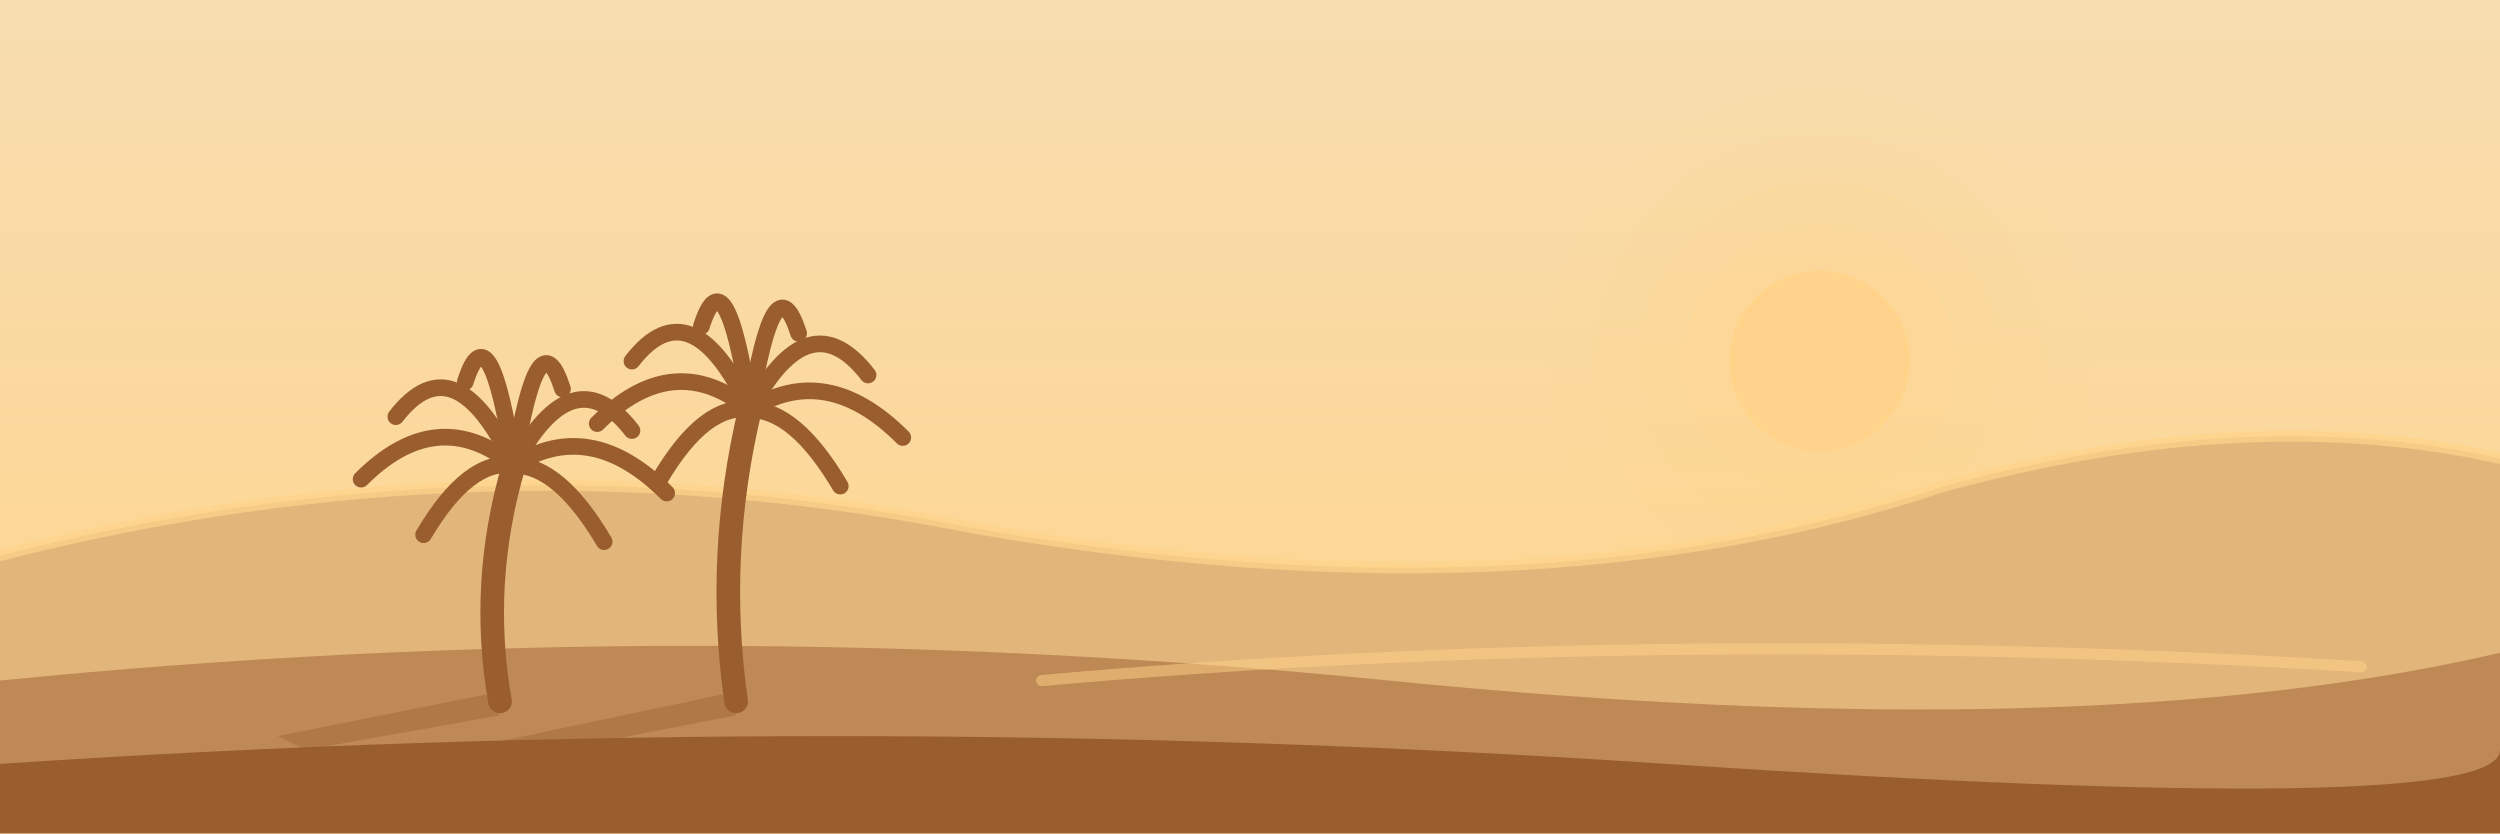
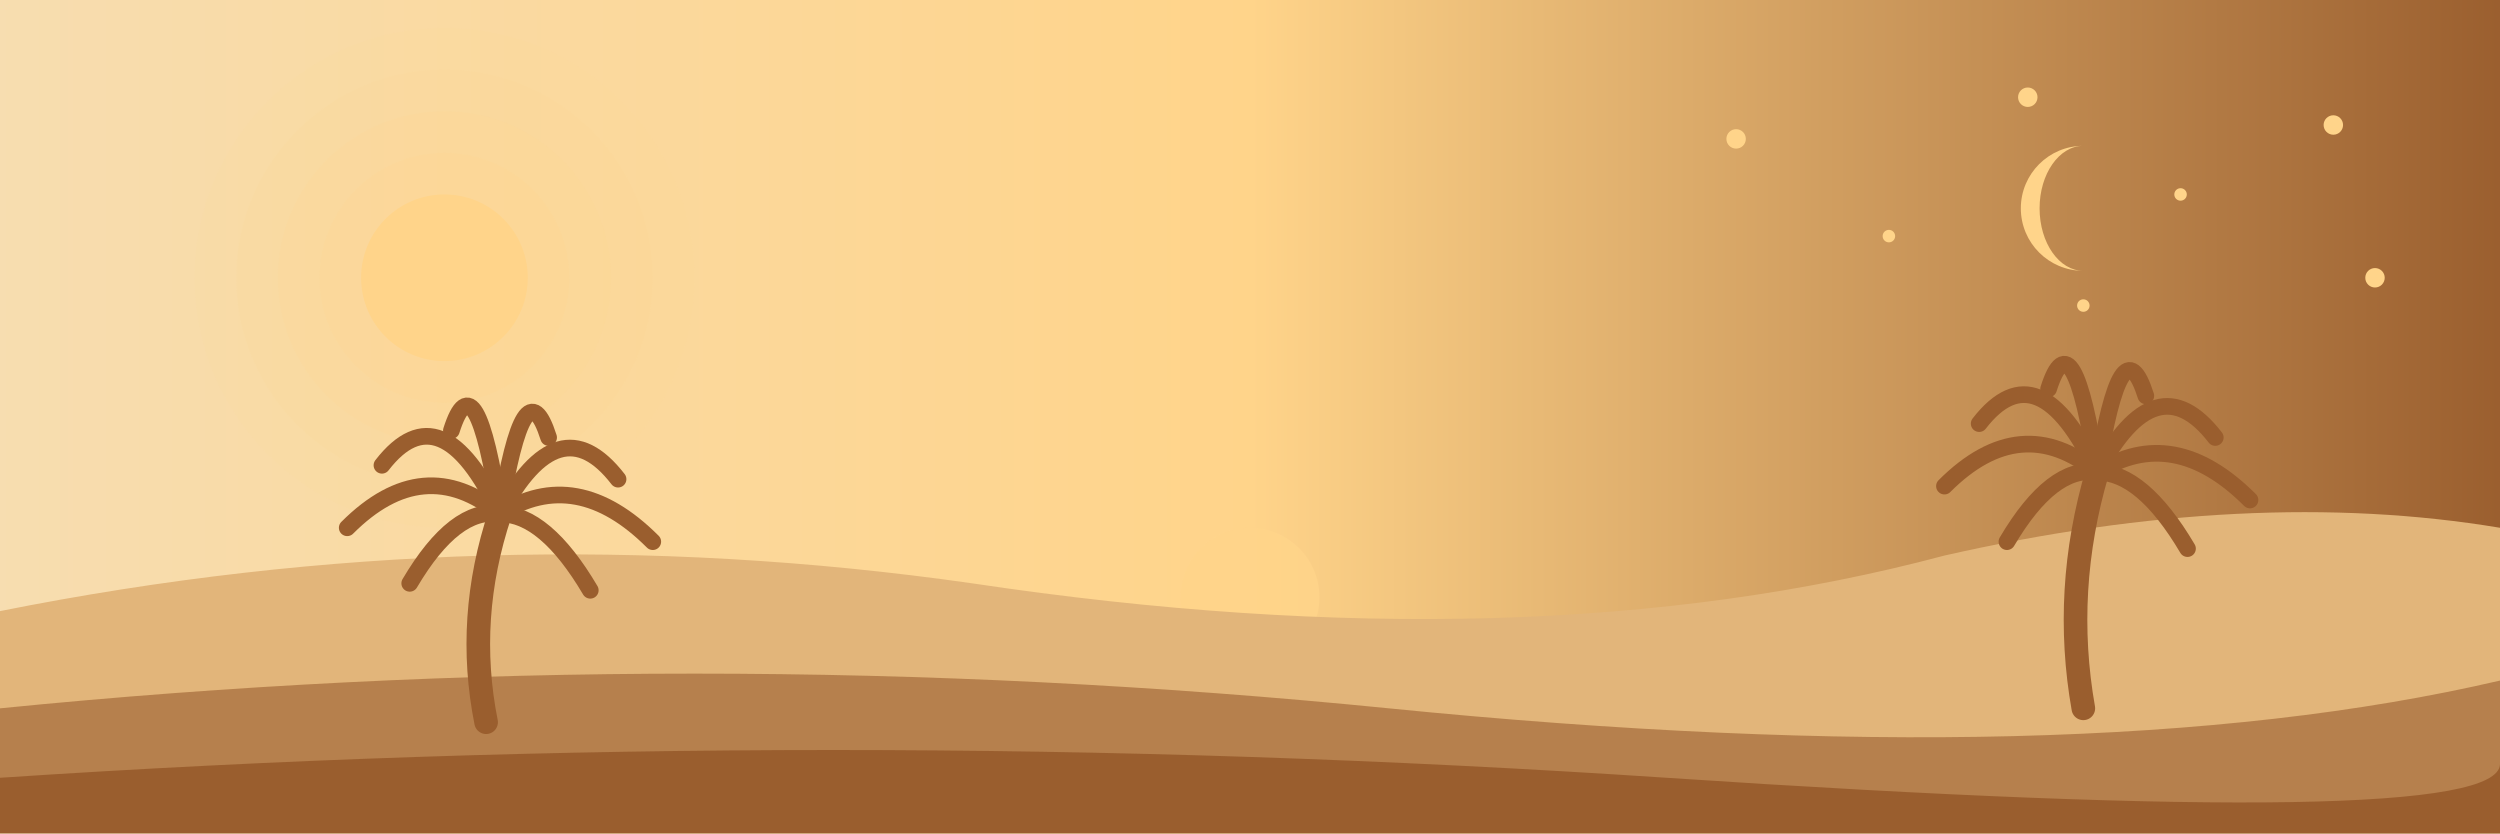
<svg xmlns="http://www.w3.org/2000/svg" width="720" height="240" viewBox="0 0 360 120" preserveAspectRatio="xMidYMax slice">
  <rect width="360" height="120" fill="#F7DDB0" />
  <defs>
-     <linearGradient id="g41s" x1="0" y1="0" x2="0" y2="1">
+     <linearGradient id="g41t" x1="0" y1="0" x2="1" y2="0">
      <stop offset="0" stop-color="#F7DDB0" />
-       <stop offset="1" stop-color="#FFD48A" />
+       <stop offset=".5" stop-color="#FFD48A" />
+       <stop offset="1" stop-color="#9A5E2E" />
    </linearGradient>
  </defs>
-   <rect width="360" height="120" fill="url(#g41s)" />
-   <circle cx="262" cy="52" r="39.0" fill="#FFD48A" opacity="0.050" />
-   <circle cx="262" cy="52" r="32.5" fill="#FFD48A" opacity="0.085" />
-   <circle cx="262" cy="52" r="26.0" fill="#FFD48A" opacity="0.120" />
-   <circle cx="262" cy="52" r="19.5" fill="#FFD48A" opacity="0.155" />
-   <circle cx="262" cy="52" r="13" fill="#FFD48A" />
-   <path d="M0 120 L0 80 Q70 62 140 76 Q220 90 280 70 Q324 58 360 66 L360 120 Z" fill="#E2B57A" />
-   <path d="M0 80 Q70 62 140 76 Q220 90 280 70 Q324 58 360 66" stroke="#FFD48A" stroke-width="1.6" fill="none" stroke-linecap="round" opacity="0.7" />
-   <path d="M70 100 L40 106 L44 108 L72 103 Z M104 100 L66 108 L70 110 L106 103 Z" fill="#9A5E2E" opacity=".4" />
-   <path d="M72 101 Q69 84 74 67" stroke="#9A5E2E" stroke-width="3.4" fill="none" stroke-linecap="round" />
-   <path d="M74 67 q-11 -9 -22 2" stroke="#9A5E2E" stroke-width="2.4" fill="none" stroke-linecap="round" />
-   <path d="M74 67 q-8.5 -18 -17 -7" stroke="#9A5E2E" stroke-width="2.4" fill="none" stroke-linecap="round" />
-   <path d="M74 67 q-3.5 -23 -7 -12" stroke="#9A5E2E" stroke-width="2.4" fill="none" stroke-linecap="round" />
-   <path d="M74 67 q3.5 -22 7 -11" stroke="#9A5E2E" stroke-width="2.4" fill="none" stroke-linecap="round" />
-   <path d="M74 67 q8.5 -16 17 -5" stroke="#9A5E2E" stroke-width="2.4" fill="none" stroke-linecap="round" />
-   <path d="M74 67 q11 -7 22 4" stroke="#9A5E2E" stroke-width="2.4" fill="none" stroke-linecap="round" />
-   <path d="M74 67 q-6.5 -1 -13 10" stroke="#9A5E2E" stroke-width="2.4" fill="none" stroke-linecap="round" />
-   <path d="M74 67 q6.5 0 13 11" stroke="#9A5E2E" stroke-width="2.4" fill="none" stroke-linecap="round" />
-   <path d="M106 101 Q103 80 108 59" stroke="#9A5E2E" stroke-width="3.4" fill="none" stroke-linecap="round" />
-   <path d="M108 59 q-11 -9 -22 2" stroke="#9A5E2E" stroke-width="2.4" fill="none" stroke-linecap="round" />
-   <path d="M108 59 q-8.5 -18 -17 -7" stroke="#9A5E2E" stroke-width="2.4" fill="none" stroke-linecap="round" />
-   <path d="M108 59 q-3.5 -23 -7 -12" stroke="#9A5E2E" stroke-width="2.4" fill="none" stroke-linecap="round" />
-   <path d="M108 59 q3.5 -22 7 -11" stroke="#9A5E2E" stroke-width="2.4" fill="none" stroke-linecap="round" />
-   <path d="M108 59 q8.5 -16 17 -5" stroke="#9A5E2E" stroke-width="2.4" fill="none" stroke-linecap="round" />
-   <path d="M108 59 q11 -7 22 4" stroke="#9A5E2E" stroke-width="2.4" fill="none" stroke-linecap="round" />
-   <path d="M108 59 q-6.5 -1 -13 10" stroke="#9A5E2E" stroke-width="2.4" fill="none" stroke-linecap="round" />
-   <path d="M108 59 q6.5 0 13 11" stroke="#9A5E2E" stroke-width="2.4" fill="none" stroke-linecap="round" />
-   <path d="M0 120 L0 98 Q100 88 200 98 T360 94 L360 120 Z" fill="#9A5E2E" opacity=".5" />
-   <path d="M150 98 Q240 90 340 96" stroke="#FFD48A" stroke-width="1.6" fill="none" stroke-linecap="round" opacity="0.5" />
-   <path d="M0 120 L0 110 Q120 102 240 110 T360 108 L360 120 Z" fill="#9A5E2E" />
+   <rect width="360" height="120" fill="url(#g41t)" />
+   <circle cx="250" cy="20" r="1.4" fill="#FFD48A" />
+   <circle cx="272" cy="34" r="0.9" fill="#FFD48A" />
+   <circle cx="292" cy="14" r="1.4" fill="#FFD48A" />
+   <circle cx="314" cy="28" r="0.9" fill="#FFD48A" />
+   <circle cx="336" cy="18" r="1.4" fill="#FFD48A" />
+   <circle cx="300" cy="44" r="0.9" fill="#FFD48A" />
+   <circle cx="342" cy="40" r="1.4" fill="#FFD48A" />
+   <circle cx="64" cy="40" r="36.0" fill="#FFD48A" opacity="0.050" />
+   <circle cx="64" cy="40" r="30.0" fill="#FFD48A" opacity="0.085" />
+   <circle cx="64" cy="40" r="24.0" fill="#FFD48A" opacity="0.120" />
+   <circle cx="64" cy="40" r="18.0" fill="#FFD48A" opacity="0.155" />
+   <circle cx="64" cy="40" r="12" fill="#FFD48A" />
+   <path d="M300 21 A9 9 0 1 0 300 39 A6.3 9 0 1 1 300 21 Z" fill="#FFD48A" />
+   <circle cx="180" cy="86" r="10" fill="#FFD48A" opacity=".8" />
+   <path d="M0 120 L0 88 Q70 74 140 84 Q220 96 280 80 Q324 70 360 76 L360 120 Z" fill="#E2B57A" />
+   <path d="M0 120 L0 102 Q100 92 200 102 T360 98 L360 120 Z" fill="#9A5E2E" opacity=".6" />
+   <path d="M70 104 Q67 89 72 74" stroke="#9A5E2E" stroke-width="3.4" fill="none" stroke-linecap="round" />
+   <path d="M72 74 q-11 -9 -22 2" stroke="#9A5E2E" stroke-width="2.4" fill="none" stroke-linecap="round" />
+   <path d="M72 74 q-8.5 -18 -17 -7" stroke="#9A5E2E" stroke-width="2.4" fill="none" stroke-linecap="round" />
+   <path d="M72 74 q-3.5 -23 -7 -12" stroke="#9A5E2E" stroke-width="2.4" fill="none" stroke-linecap="round" />
+   <path d="M72 74 q3.5 -22 7 -11" stroke="#9A5E2E" stroke-width="2.4" fill="none" stroke-linecap="round" />
+   <path d="M72 74 q8.5 -16 17 -5" stroke="#9A5E2E" stroke-width="2.4" fill="none" stroke-linecap="round" />
+   <path d="M72 74 q11 -7 22 4" stroke="#9A5E2E" stroke-width="2.4" fill="none" stroke-linecap="round" />
+   <path d="M72 74 q-6.5 -1 -13 10" stroke="#9A5E2E" stroke-width="2.4" fill="none" stroke-linecap="round" />
+   <path d="M72 74 q6.5 0 13 11" stroke="#9A5E2E" stroke-width="2.4" fill="none" stroke-linecap="round" />
+   <path d="M300 102 Q297 85 302 68" stroke="#9A5E2E" stroke-width="3.4" fill="none" stroke-linecap="round" />
+   <path d="M302 68 q-11 -9 -22 2" stroke="#9A5E2E" stroke-width="2.4" fill="none" stroke-linecap="round" />
+   <path d="M302 68 q-8.5 -18 -17 -7" stroke="#9A5E2E" stroke-width="2.4" fill="none" stroke-linecap="round" />
+   <path d="M302 68 q-3.5 -23 -7 -12" stroke="#9A5E2E" stroke-width="2.4" fill="none" stroke-linecap="round" />
+   <path d="M302 68 q3.5 -22 7 -11" stroke="#9A5E2E" stroke-width="2.4" fill="none" stroke-linecap="round" />
+   <path d="M302 68 q8.5 -16 17 -5" stroke="#9A5E2E" stroke-width="2.4" fill="none" stroke-linecap="round" />
+   <path d="M302 68 q11 -7 22 4" stroke="#9A5E2E" stroke-width="2.4" fill="none" stroke-linecap="round" />
+   <path d="M302 68 q-6.5 -1 -13 10" stroke="#9A5E2E" stroke-width="2.4" fill="none" stroke-linecap="round" />
+   <path d="M302 68 q6.5 0 13 11" stroke="#9A5E2E" stroke-width="2.4" fill="none" stroke-linecap="round" />
+   <path d="M0 120 L0 112 Q120 104 240 112 T360 110 L360 120 Z" fill="#9A5E2E" />
</svg>
